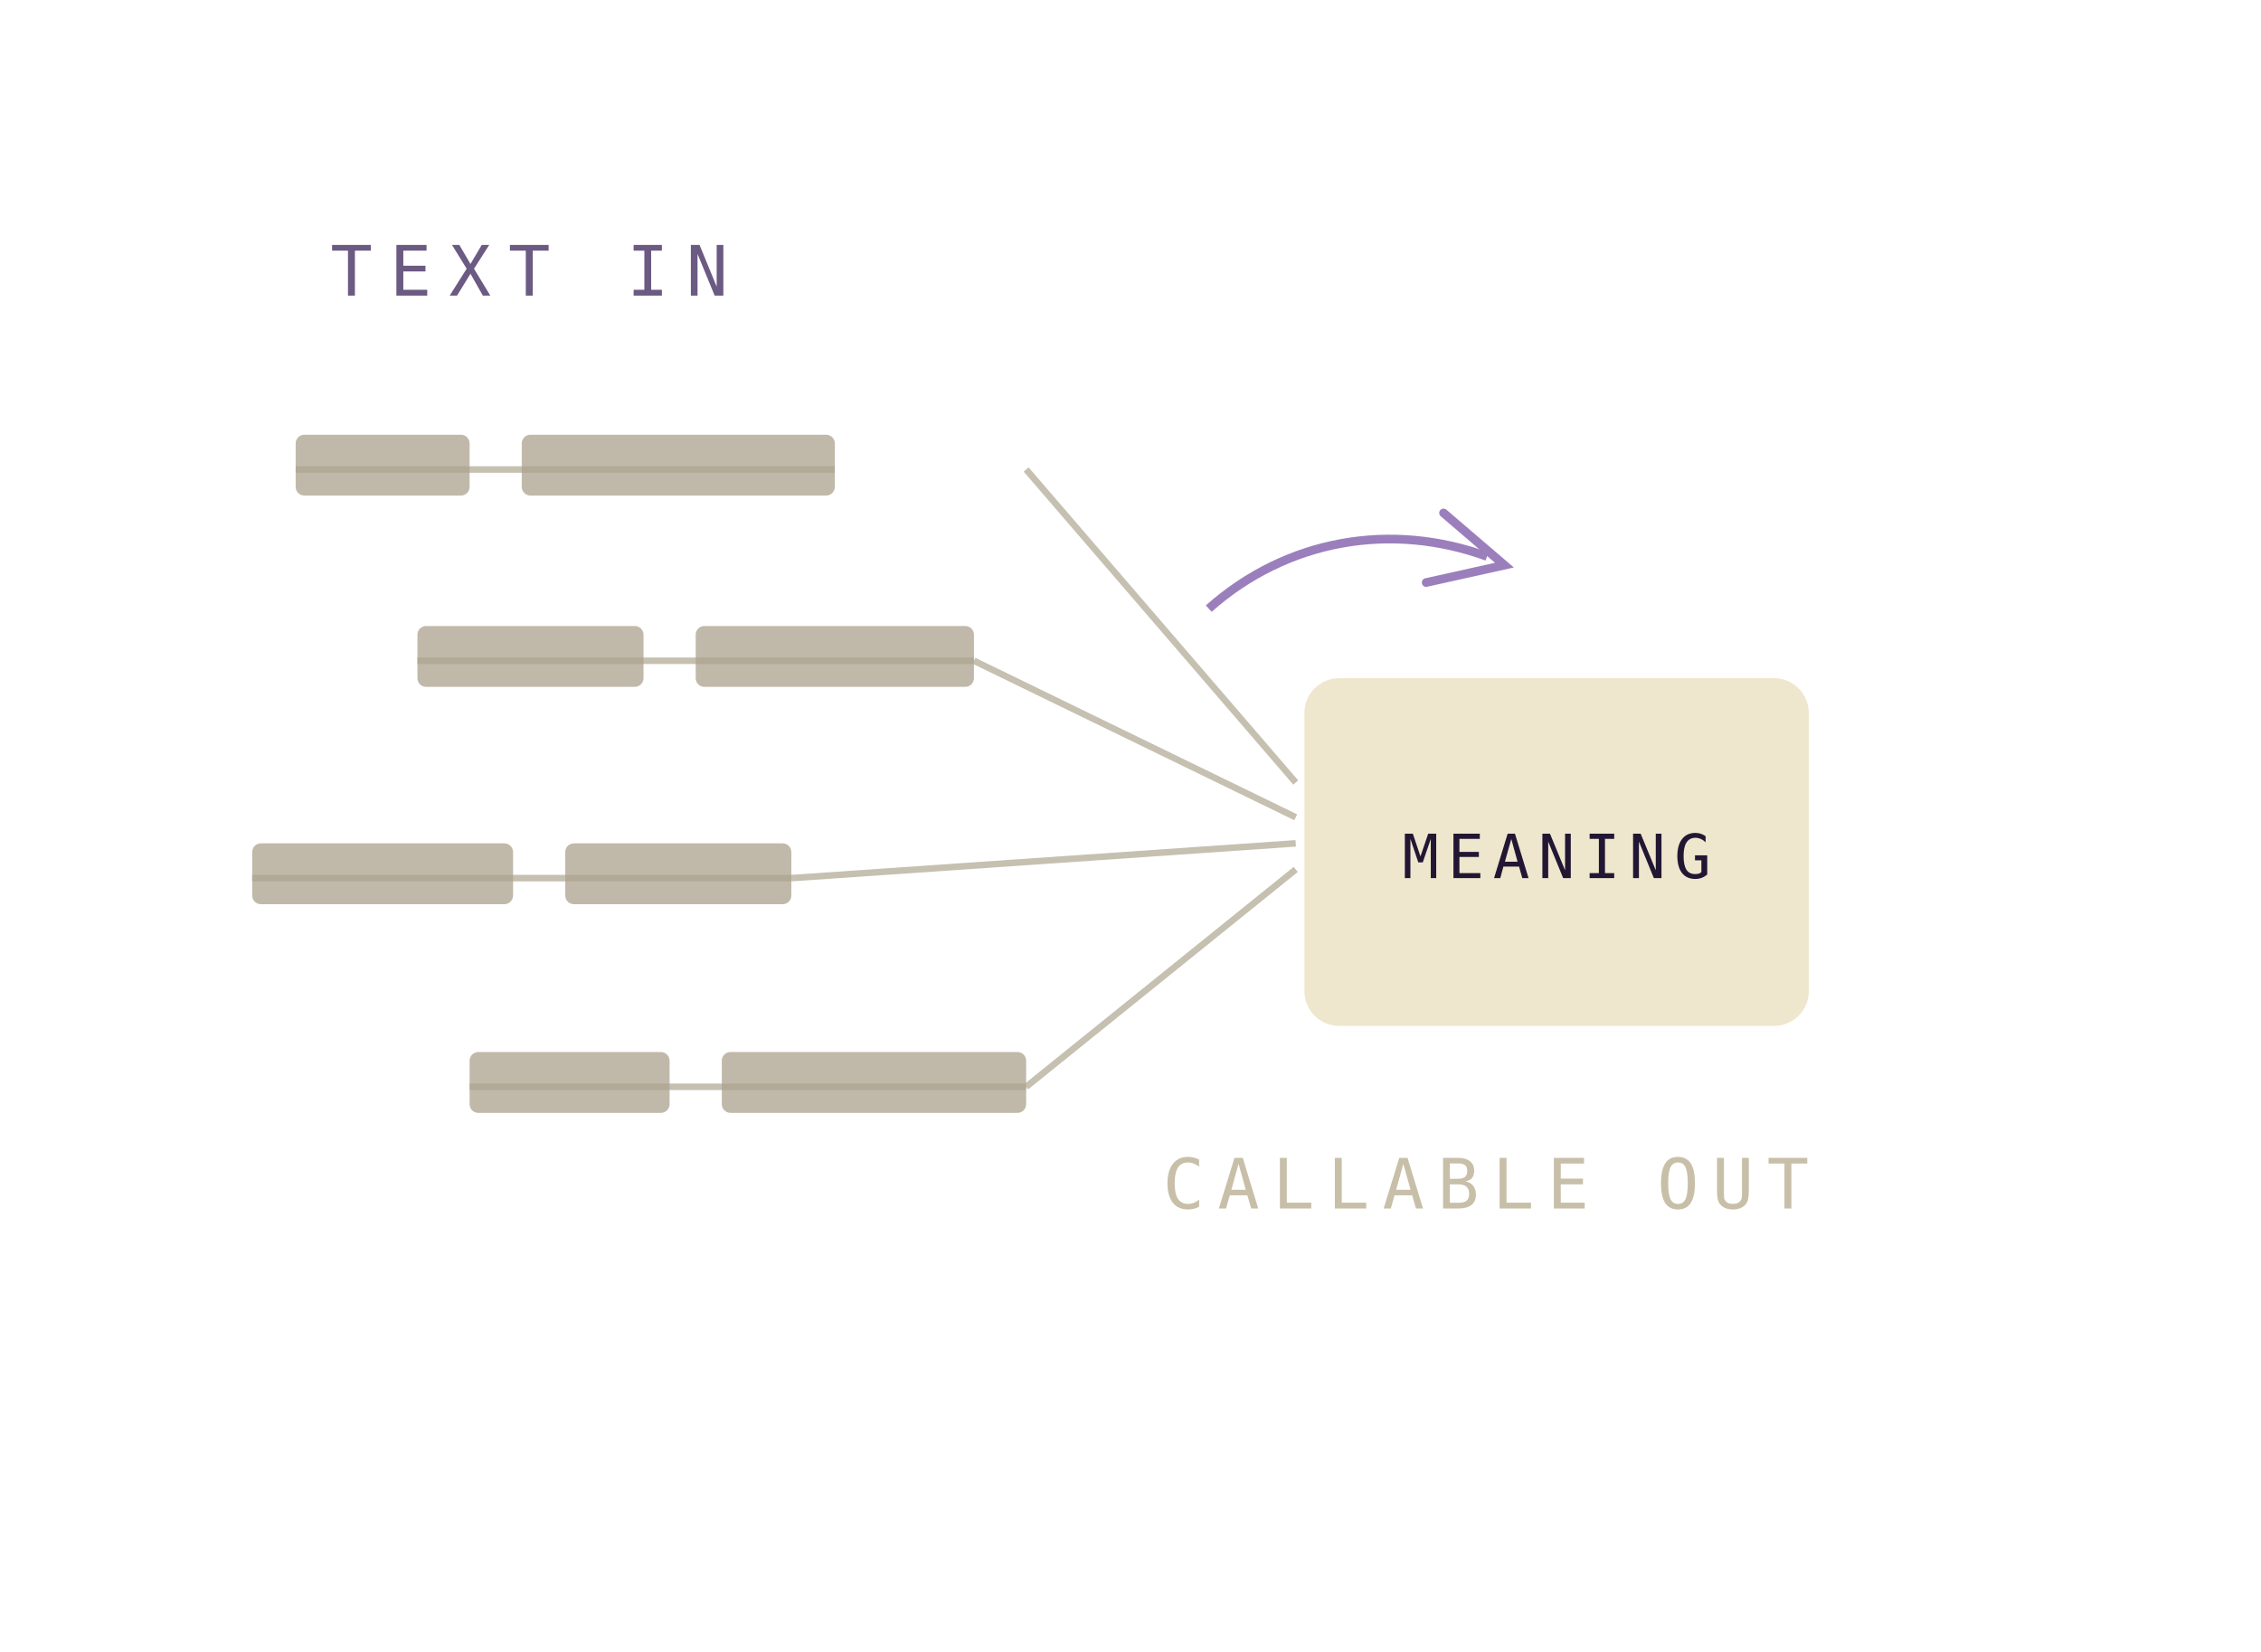
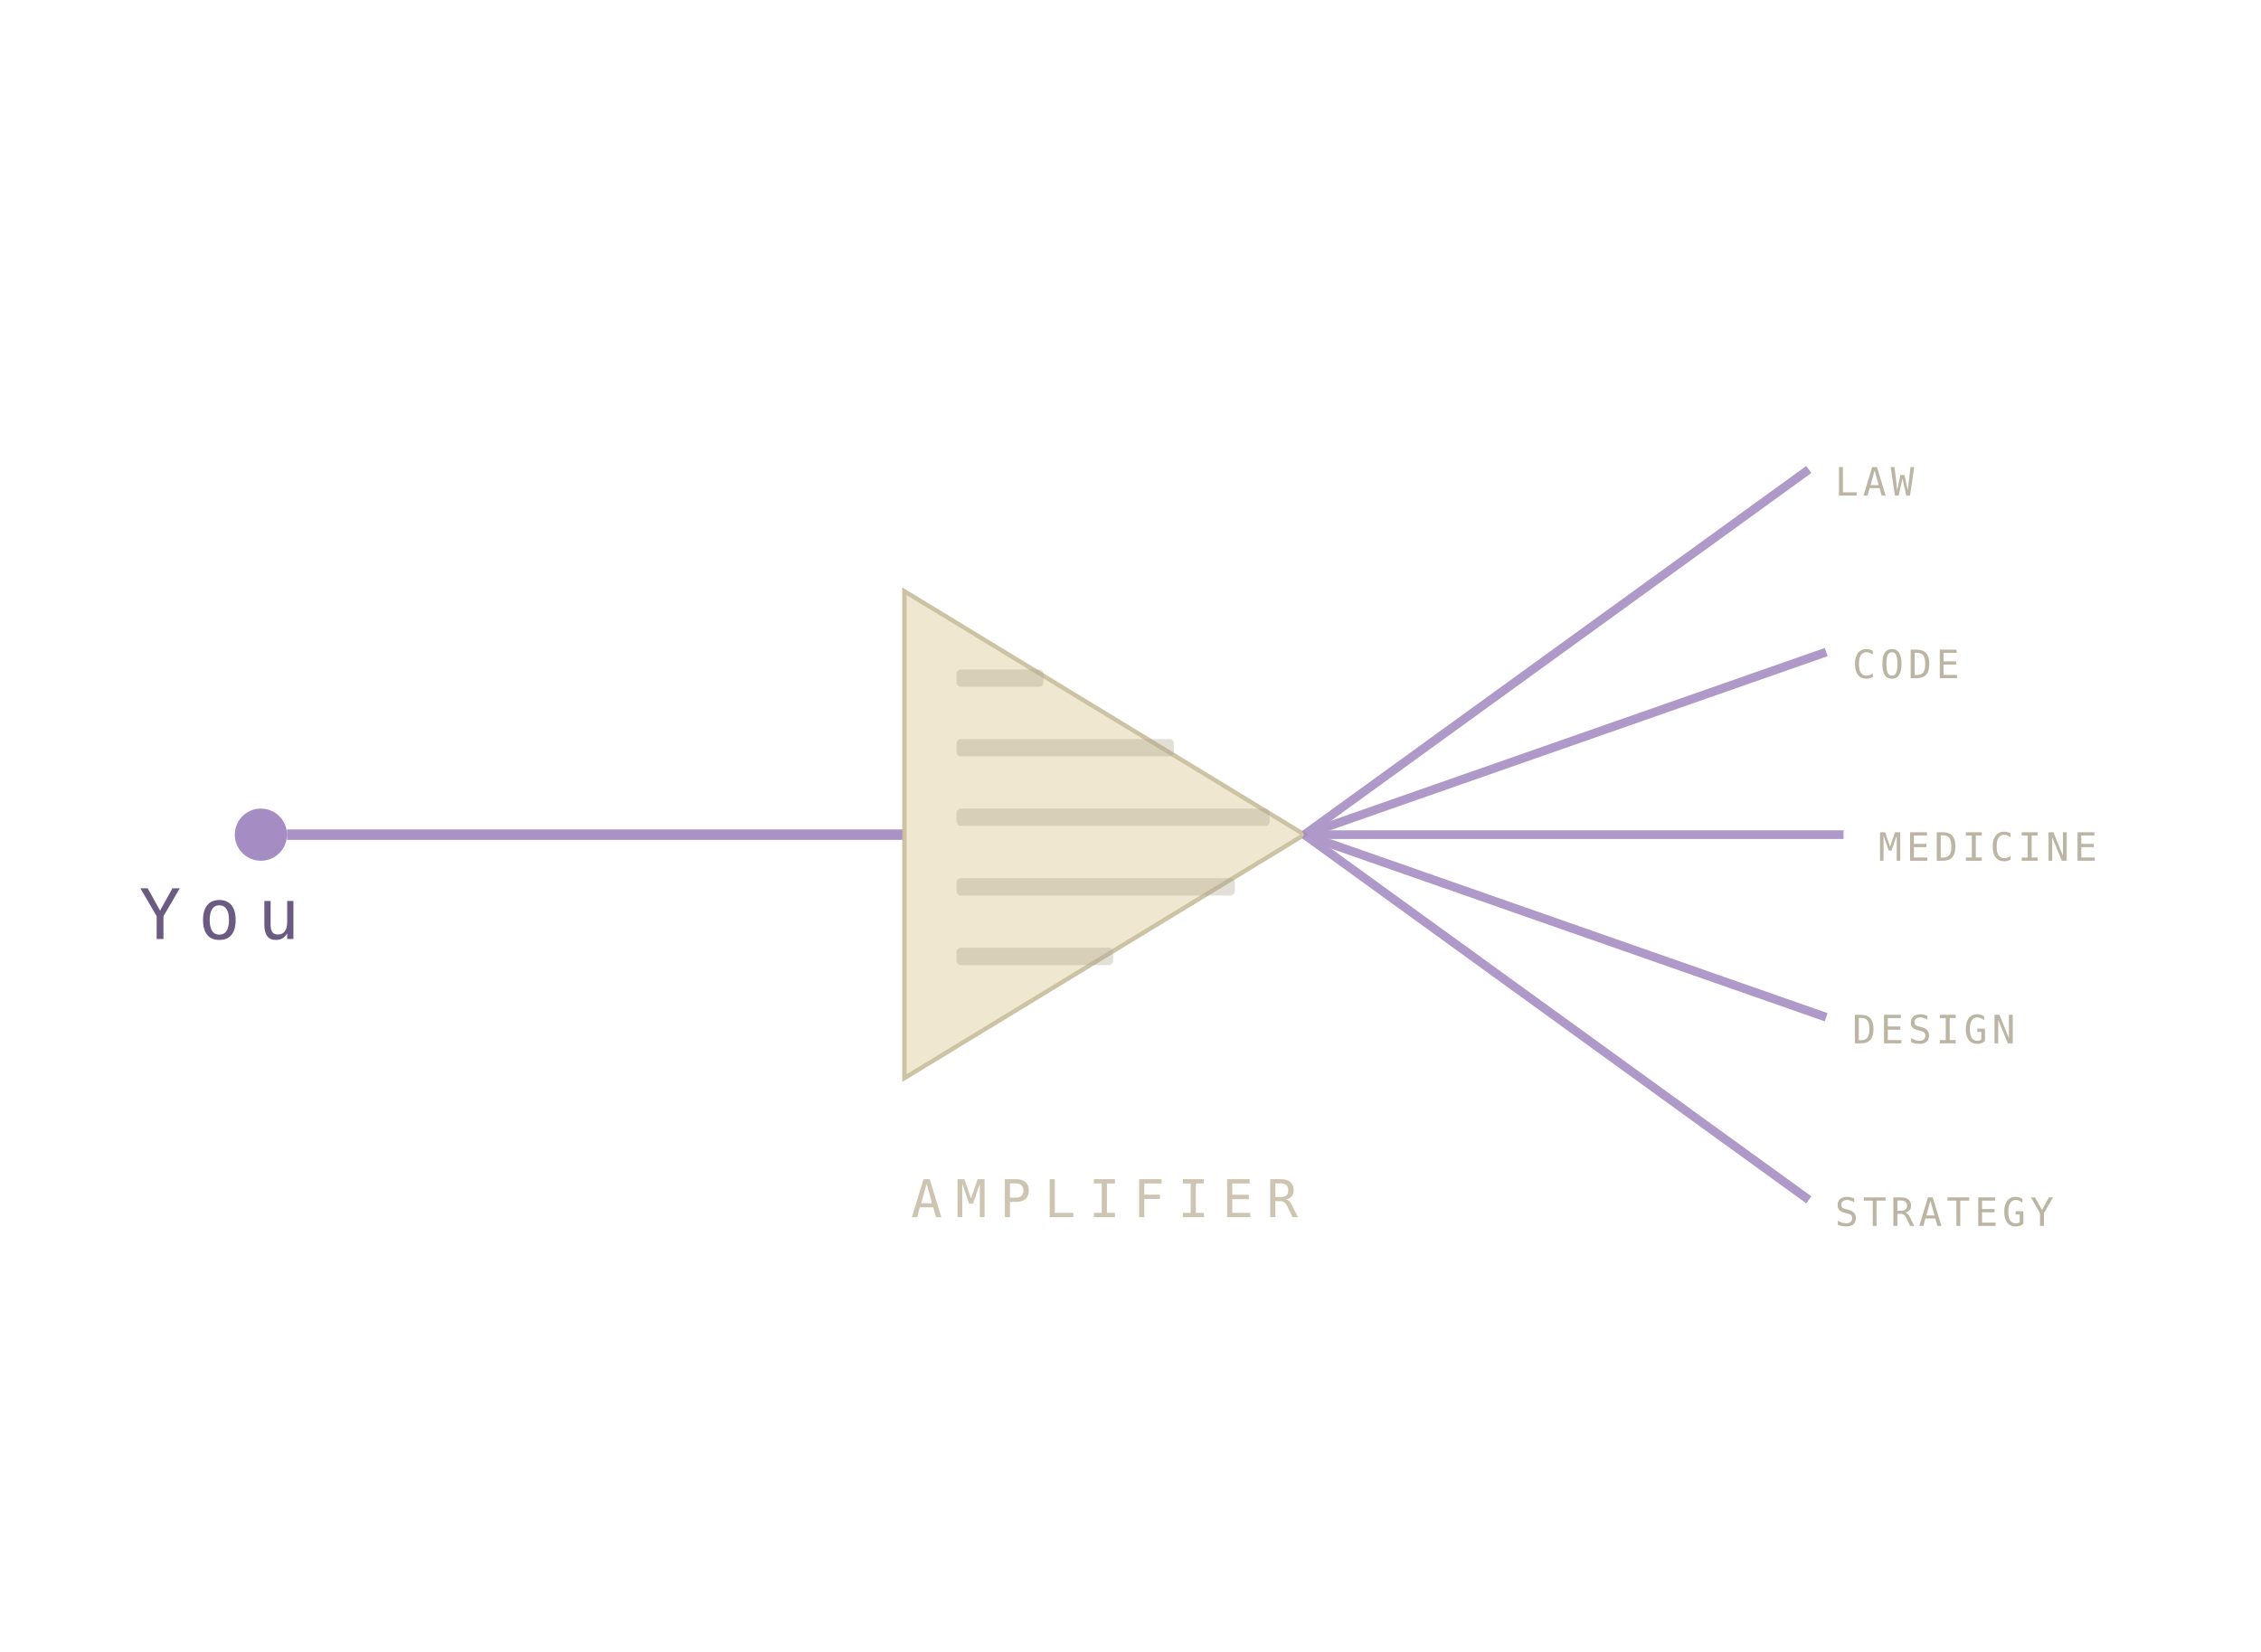
<svg xmlns="http://www.w3.org/2000/svg" width="100%" viewBox="0 0 260 190" role="img" data-figure-system="fieldnotes-v1">
  <style>.m{font-family:'IBM Plex Mono',monospace;}</style>
-   <g stroke="#aba28d" stroke-width="0.75" fill="none" opacity="0.68">
-     <path d="M34 54H96" />
-     <path d="M48 76H112" />
-     <path d="M29 101H91" />
-     <path d="M54 125H118" />
-     <path d="M118 54L149 90" />
-     <path d="M118 125L149 100" />
-     <path d="M112 76L149 94" />
-     <path d="M91 101L149 97" />
+   <circle cx="30" cy="96" r="3" fill="#9b7fbc" opacity="0.9" />
+   <path d="M33 96H104" stroke="#9b7fbc" stroke-width="1.2" opacity="0.85" fill="none" />
+   <polygon points="104,68 104,124 150,96" fill="#efe6ce" stroke="#cabf9f" stroke-width="0.5" opacity="0.95" />
+   <g fill="#aba28d" opacity="0.35">
+     <rect x="110" y="77" width="10" height="2" rx="0.5" />
+     <rect x="110" y="85" width="25" height="2" rx="0.5" />
+     <rect x="110" y="93" width="36" height="2" rx="0.5" />
+     <rect x="110" y="101" width="32" height="2" rx="0.5" />
+     <rect x="110" y="109" width="18" height="2" rx="0.5" />
  </g>
-   <g fill="#aba28d" opacity="0.75">
-     <rect x="34" y="50" width="20" height="7" rx="1" />
-     <rect x="60" y="50" width="36" height="7" rx="1" />
-     <rect x="48" y="72" width="26" height="7" rx="1" />
-     <rect x="80" y="72" width="32" height="7" rx="1" />
-     <rect x="29" y="97" width="30" height="7" rx="1" />
-     <rect x="65" y="97" width="26" height="7" rx="1" />
-     <rect x="54" y="121" width="23" height="7" rx="1" />
-     <rect x="83" y="121" width="35" height="7" rx="1" />
+   <g stroke="#9b7fbc" stroke-width="1" opacity="0.8" fill="none">
+     <path d="M150 96L208 54" />
+     <path d="M150 96L210 75" />
+     <path d="M150 96L212 96" />
+     <path d="M150 96L210 117" />
+     <path d="M150 96L208 138" />
  </g>
-   <rect x="150" y="78" width="58" height="40" rx="4" fill="#efe6ce" />
-   <text class="m" x="179" y="101" text-anchor="middle" font-size="7" letter-spacing="1" fill="#221733">MEANING</text>
-   <path d="M139 70C148 62 160 60 171 64" fill="none" stroke="#9b7fbc" stroke-width="1" />
-   <path d="M166 59L173 65L164 67" fill="none" stroke="#9b7fbc" stroke-width="1" stroke-linecap="round" />
-   <text class="m" x="38" y="34" font-size="8" letter-spacing="2" fill="#6b5a82">TEXT IN</text>
-   <text class="m" x="208" y="139" text-anchor="end" font-size="8" letter-spacing="1.5" fill="#c8bfa9">CALLABLE OUT</text>
+   <g class="m" fill="#aba28d" opacity="0.8" font-size="4.5" letter-spacing="0.5">
+     <text x="211" y="57">LAW</text>
+     <text x="213" y="78">CODE</text>
+     <text x="216" y="99">MEDICINE</text>
+     <text x="213" y="120">DESIGN</text>
+     <text x="211" y="141">STRATEGY</text>
+   </g>
+   <text class="m" x="127" y="140" text-anchor="middle" font-size="6" letter-spacing="1.5" fill="#c8bfa9" opacity="0.9">AMPLIFIER</text>
+   <text class="m" x="16" y="108" font-size="8" letter-spacing="2" fill="#6b5a82">You</text>
+   <text class="m" x="208" y="158" text-anchor="end" font-size="8" letter-spacing="1.5" fill="#c8bfa9" />
</svg>
